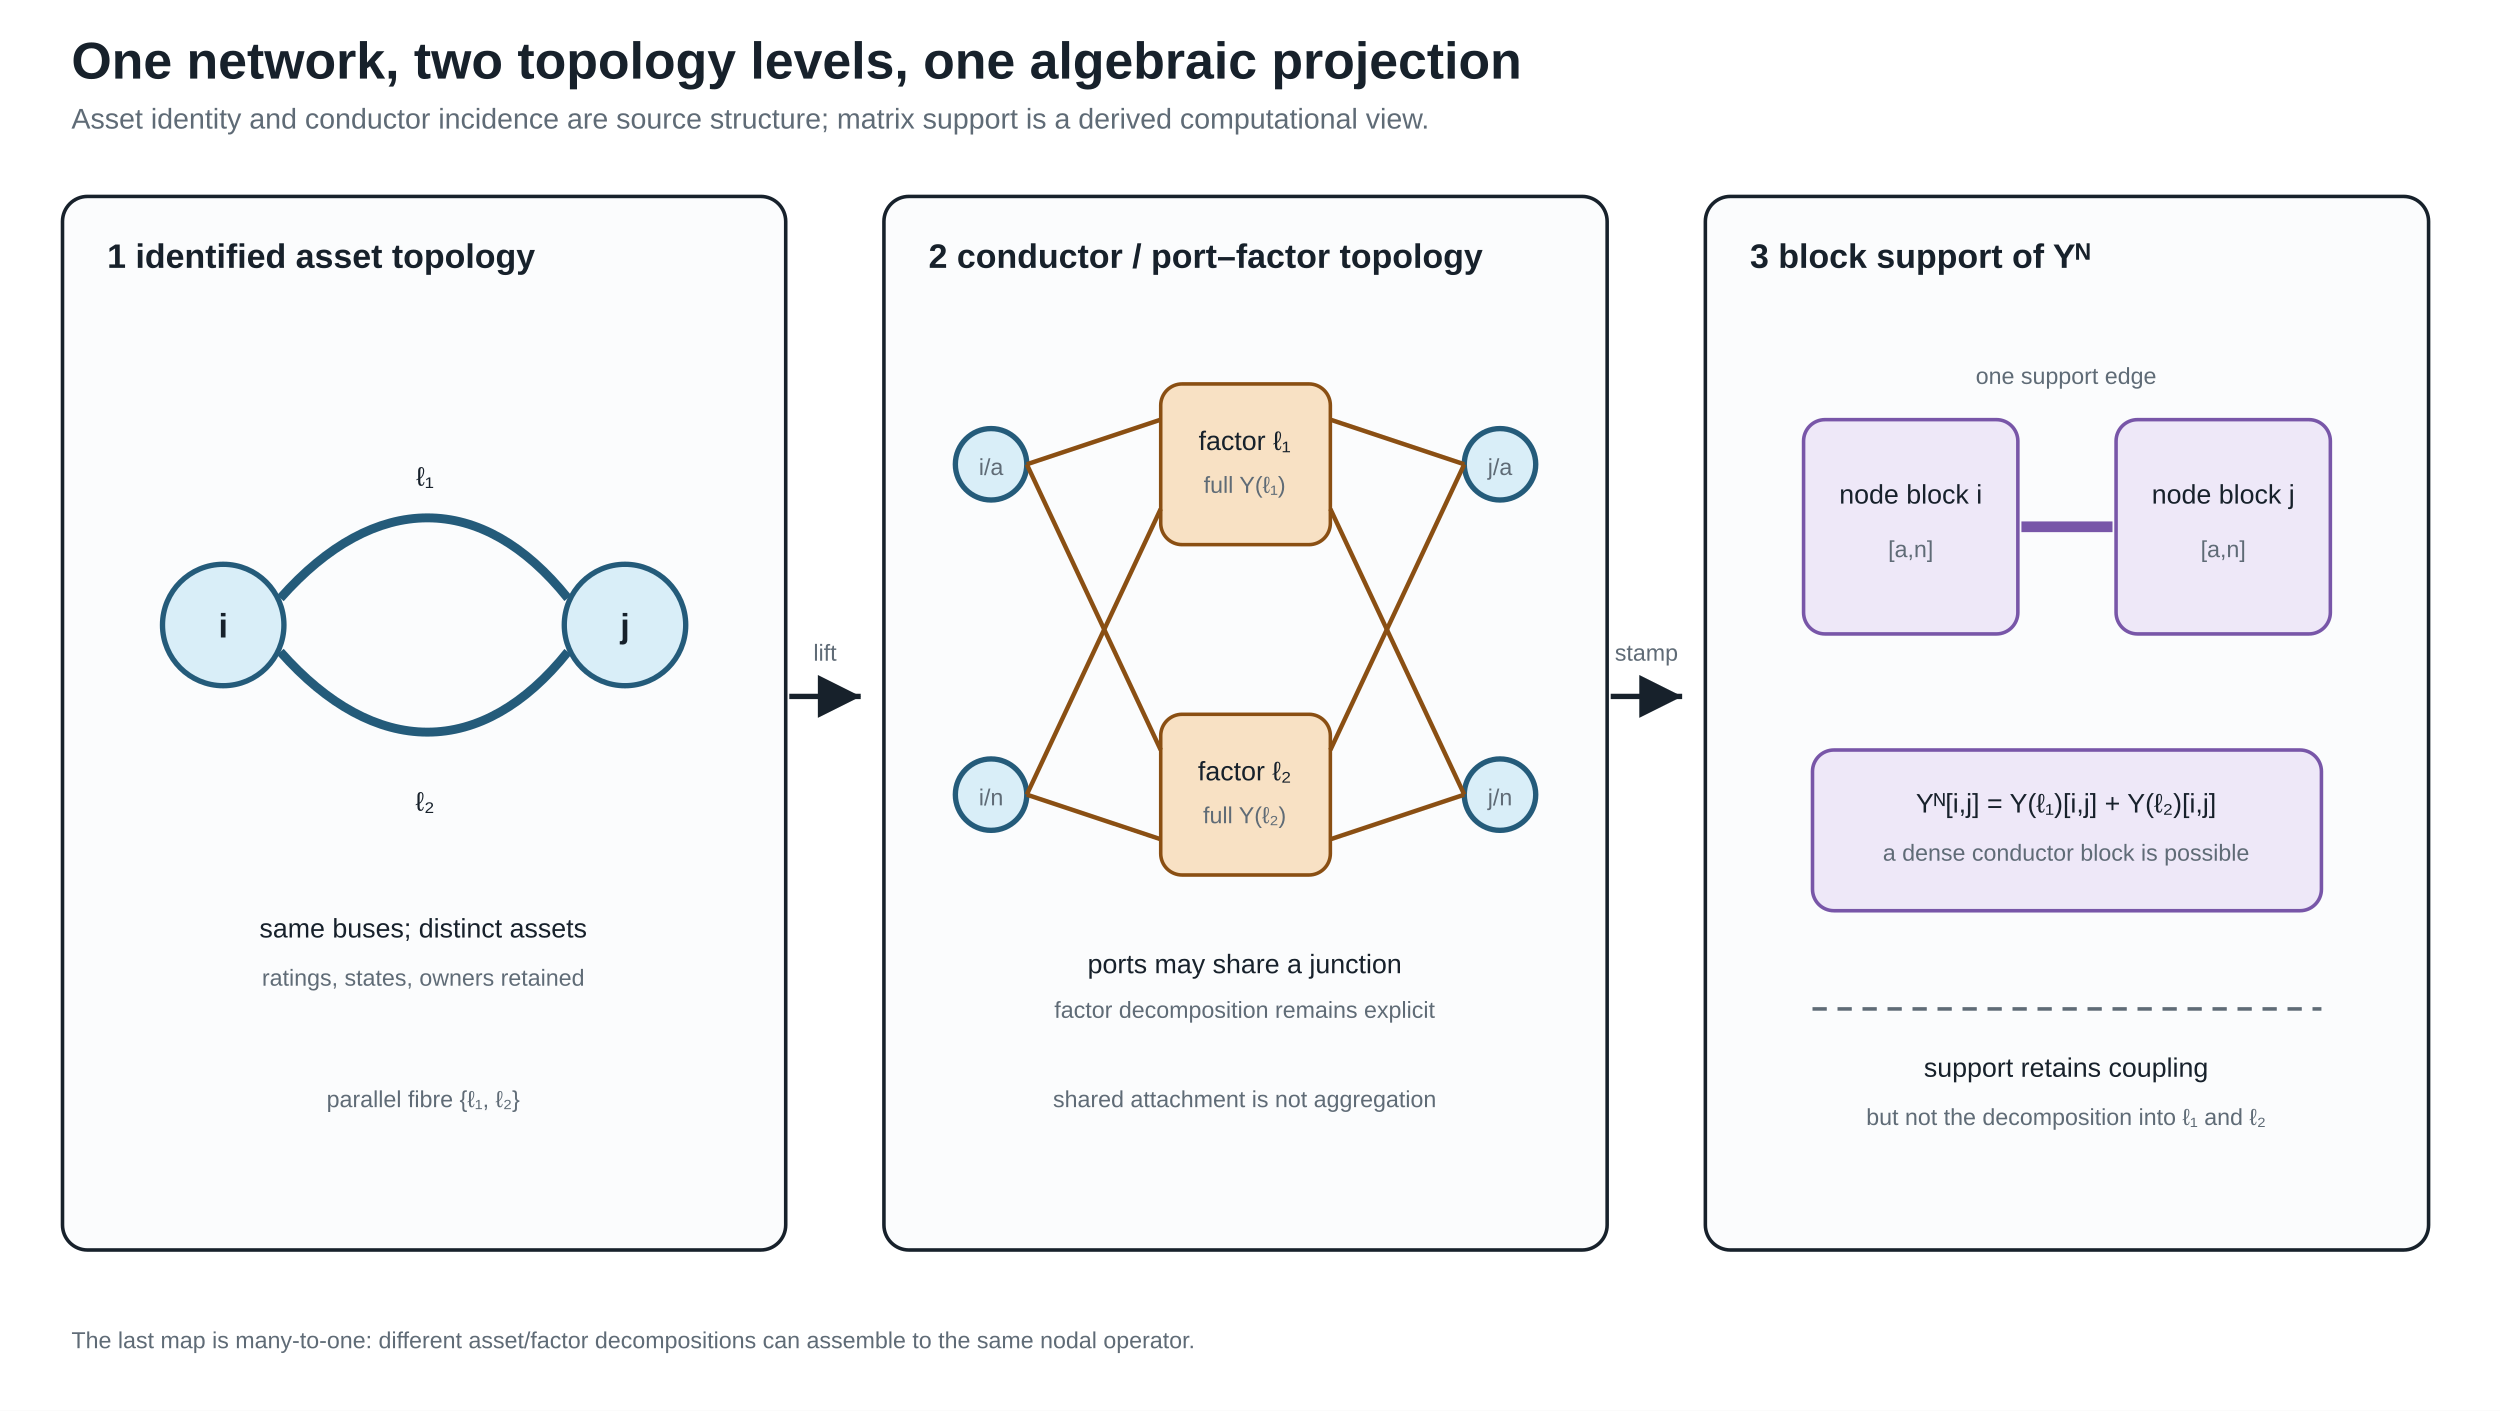
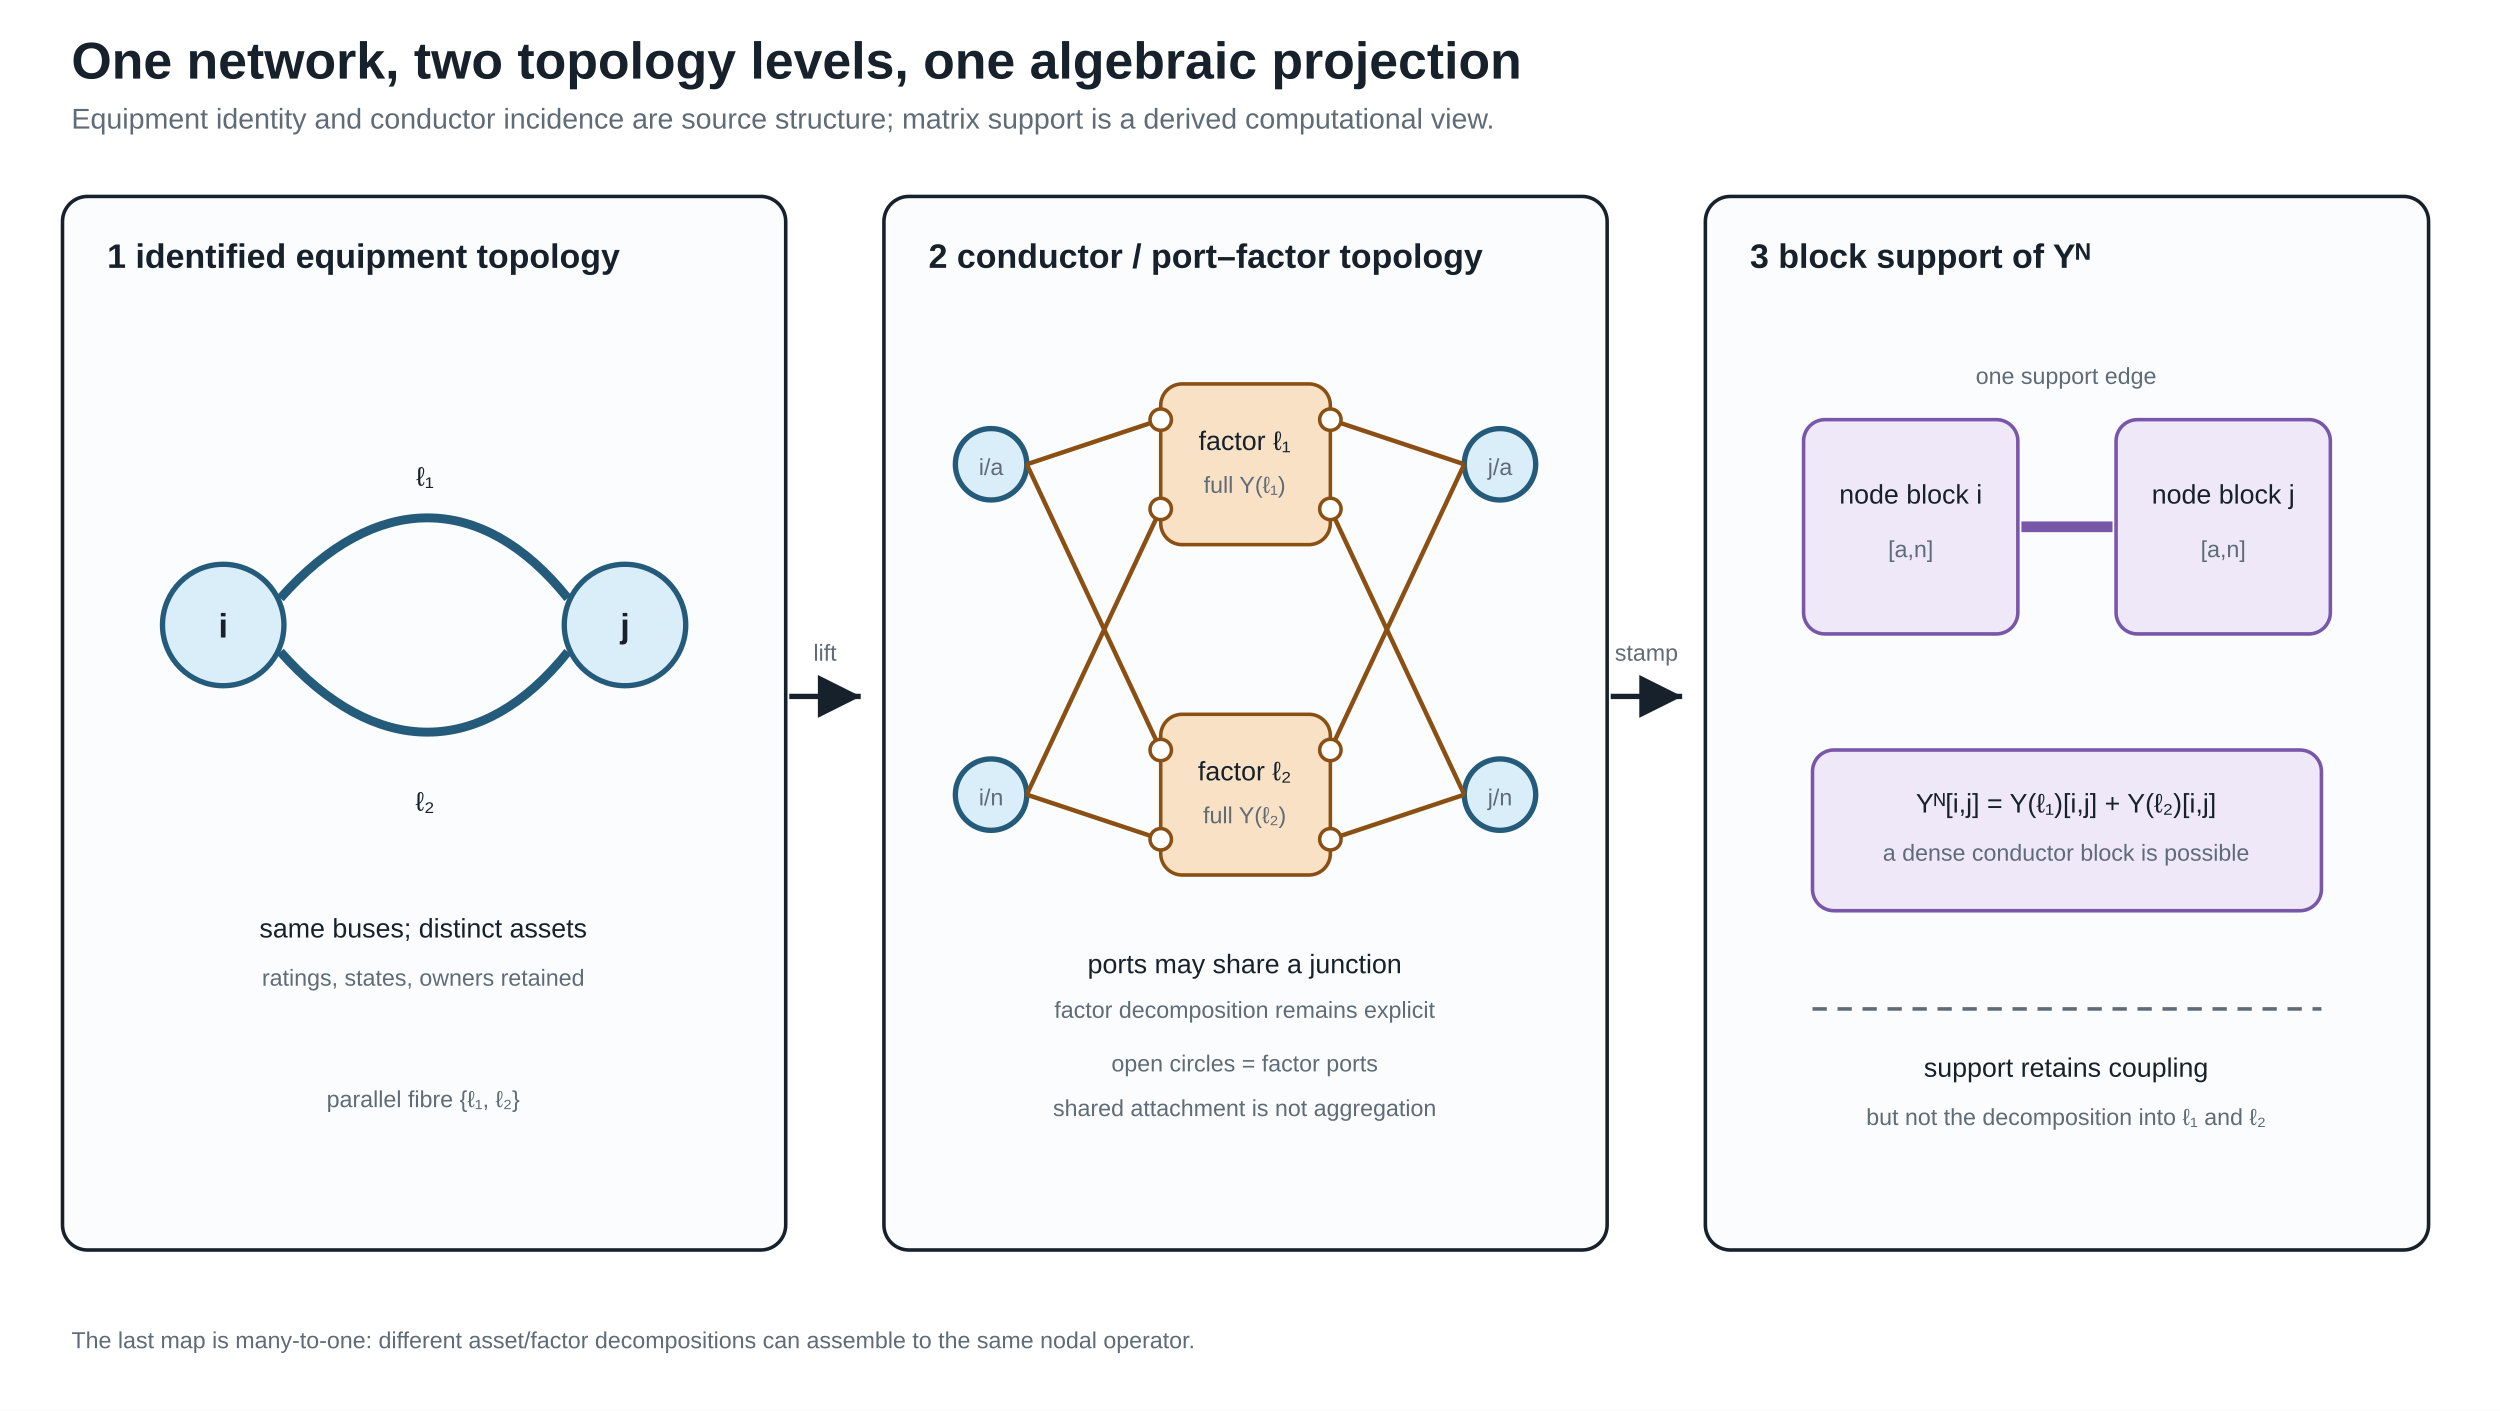
<svg xmlns="http://www.w3.org/2000/svg" width="1400" height="790" viewBox="0 0 1400 790">
  <rect width="1400" height="790" fill="white" />
-   <style>text{font-family:Arial,sans-serif;fill:#17212b}.title{font-size:29px;font-weight:bold}.sub{font-size:16px;fill:#5f6b76}.panel{fill:#fbfcfd;stroke:#17212b;stroke-width:2}.head{font-size:19px;font-weight:bold}.body{font-size:15px}.small{font-size:13px;fill:#5f6b76}.bus{fill:#d9eef8;stroke:#245b7a;stroke-width:3}.factor{fill:#f8e1c4;stroke:#8a4f13;stroke-width:2}.algebra{fill:#eee8f8;stroke:#7856a8;stroke-width:2}.physical{stroke:#245b7a;stroke-width:5;fill:none}.wire{stroke:#8a4f13;stroke-width:2.5;fill:none}.support{stroke:#7856a8;stroke-width:6;fill:none}.arrow{stroke:#17212b;stroke-width:3;fill:none;marker-end:url(#arrow)}.lost{stroke:#5f6b76;stroke-width:2;stroke-dasharray:8 6;fill:none}</style>
+   <style>text{font-family:Arial,sans-serif;fill:#17212b}.title{font-size:29px;font-weight:bold}.sub{font-size:16px;fill:#5f6b76}.panel{fill:#fbfcfd;stroke:#17212b;stroke-width:2}.head{font-size:19px;font-weight:bold}.body{font-size:15px}.small{font-size:13px;fill:#5f6b76}.bus{fill:#d9eef8;stroke:#245b7a;stroke-width:3}.factor{fill:#f8e1c4;stroke:#8a4f13;stroke-width:2}.port{fill:white;stroke:#8a4f13;stroke-width:2}.algebra{fill:#eee8f8;stroke:#7856a8;stroke-width:2}.physical{stroke:#245b7a;stroke-width:5;fill:none}.wire{stroke:#8a4f13;stroke-width:2.5;fill:none}.support{stroke:#7856a8;stroke-width:6;fill:none}.arrow{stroke:#17212b;stroke-width:3;fill:none;marker-end:url(#arrow)}.lost{stroke:#5f6b76;stroke-width:2;stroke-dasharray:8 6;fill:none}</style>
  <defs>
    <marker id="arrow" markerWidth="10" markerHeight="10" refX="8" refY="4" orient="auto">
      <path d="M0,0 L8,4 L0,8 z" fill="#17212b" />
    </marker>
  </defs>
  <text x="40" y="44" class="title" text-anchor="start">One network, two topology levels, one algebraic projection</text>
-   <text x="40" y="72" class="sub" text-anchor="start">Asset identity and conductor incidence are source structure; matrix support is a derived computational view.</text>
+   <text x="40" y="72" class="sub" text-anchor="start">Equipment identity and conductor incidence are source structure; matrix support is a derived computational view.</text>
  <rect x="35" y="110" width="405" height="590" rx="14" class="panel" />
  <rect x="495" y="110" width="405" height="590" rx="14" class="panel" />
  <rect x="955" y="110" width="405" height="590" rx="14" class="panel" />
-   <text x="60" y="150" class="head" text-anchor="start">1  identified asset topology</text>
+   <text x="60" y="150" class="head" text-anchor="start">1  identified equipment topology</text>
  <text x="520" y="150" class="head" text-anchor="start">2  conductor / port–factor topology</text>
  <text x="980" y="150" class="head" text-anchor="start">3  block support of Yᴺ</text>
  <circle cx="125" cy="350" r="34" class="bus" />
  <circle cx="350" cy="350" r="34" class="bus" />
  <text x="125" y="357" class="head" text-anchor="middle">i</text>
  <text x="350" y="357" class="head" text-anchor="middle">j</text>
  <path d="M157 335 C210 275 270 275 318 335" class="physical" />
  <path d="M157 365 C210 425 270 425 318 365" class="physical" />
  <text x="238" y="272" class="body" text-anchor="middle">ℓ₁</text>
  <text x="238" y="454" class="body" text-anchor="middle">ℓ₂</text>
  <text x="237" y="525" class="body" text-anchor="middle">same buses; distinct assets</text>
  <text x="237" y="552" class="small" text-anchor="middle">ratings, states, owners retained</text>
  <text x="237" y="620" class="small" text-anchor="middle">parallel fibre {ℓ₁, ℓ₂}</text>
  <circle cx="555" cy="260" r="20" class="bus" />
  <circle cx="555" cy="445" r="20" class="bus" />
  <circle cx="840" cy="260" r="20" class="bus" />
  <circle cx="840" cy="445" r="20" class="bus" />
  <text x="555" y="266" class="small" text-anchor="middle">i/a</text>
  <text x="555" y="451" class="small" text-anchor="middle">i/n</text>
  <text x="840" y="266" class="small" text-anchor="middle">j/a</text>
  <text x="840" y="451" class="small" text-anchor="middle">j/n</text>
  <rect x="650" y="215" width="95" height="90" rx="12" class="factor" />
  <rect x="650" y="400" width="95" height="90" rx="12" class="factor" />
  <text x="697" y="252" class="body" text-anchor="middle">factor ℓ₁</text>
  <text x="697" y="276" class="small" text-anchor="middle">full Y(ℓ₁)</text>
  <text x="697" y="437" class="body" text-anchor="middle">factor ℓ₂</text>
  <text x="697" y="461" class="small" text-anchor="middle">full Y(ℓ₂)</text>
  <path d="M575 260 L650 235 M575 445 L650 285 M745 235 L820 260 M745 285 L820 445" class="wire" />
  <path d="M575 260 L650 420 M575 445 L650 470 M745 420 L820 260 M745 470 L820 445" class="wire" />
+   <circle cx="650" cy="235" r="6" class="port" />
+   <circle cx="650" cy="285" r="6" class="port" />
+   <circle cx="745" cy="235" r="6" class="port" />
+   <circle cx="745" cy="285" r="6" class="port" />
+   <circle cx="650" cy="420" r="6" class="port" />
+   <circle cx="650" cy="470" r="6" class="port" />
+   <circle cx="745" cy="420" r="6" class="port" />
+   <circle cx="745" cy="470" r="6" class="port" />
  <text x="697" y="545" class="body" text-anchor="middle">ports may share a junction</text>
  <text x="697" y="570" class="small" text-anchor="middle">factor decomposition remains explicit</text>
-   <text x="697" y="620" class="small" text-anchor="middle">shared attachment is not aggregation</text>
+   <text x="697" y="600" class="small" text-anchor="middle">open circles = factor ports</text>
+   <text x="697" y="625" class="small" text-anchor="middle">shared attachment is not aggregation</text>
  <rect x="1010" y="235" width="120" height="120" rx="12" class="algebra" />
  <rect x="1185" y="235" width="120" height="120" rx="12" class="algebra" />
  <text x="1070" y="282" class="body" text-anchor="middle">node block i</text>
  <text x="1070" y="312" class="small" text-anchor="middle">[a,n]</text>
  <text x="1245" y="282" class="body" text-anchor="middle">node block j</text>
  <text x="1245" y="312" class="small" text-anchor="middle">[a,n]</text>
  <path d="M1132 295 L1183 295" class="support" />
  <text x="1157" y="215" class="small" text-anchor="middle">one support edge</text>
  <rect x="1015" y="420" width="285" height="90" rx="12" class="algebra" />
  <text x="1157" y="455" class="body" text-anchor="middle">Yᴺ[i,j] = Y(ℓ₁)[i,j] + Y(ℓ₂)[i,j]</text>
  <text x="1157" y="482" class="small" text-anchor="middle">a dense conductor block is possible</text>
  <path d="M1015 565 L1300 565" class="lost" />
  <text x="1157" y="603" class="body" text-anchor="middle">support retains coupling</text>
  <text x="1157" y="630" class="small" text-anchor="middle">but not the decomposition into ℓ₁ and ℓ₂</text>
  <path d="M442 390 L482 390" class="arrow" />
  <text x="462" y="370" class="small" text-anchor="middle">lift</text>
  <path d="M902 390 L942 390" class="arrow" />
  <text x="922" y="370" class="small" text-anchor="middle">stamp</text>
  <text x="40" y="755" class="small" text-anchor="start">The last map is many-to-one: different asset/factor decompositions can assemble to the same nodal operator.</text>
</svg>
